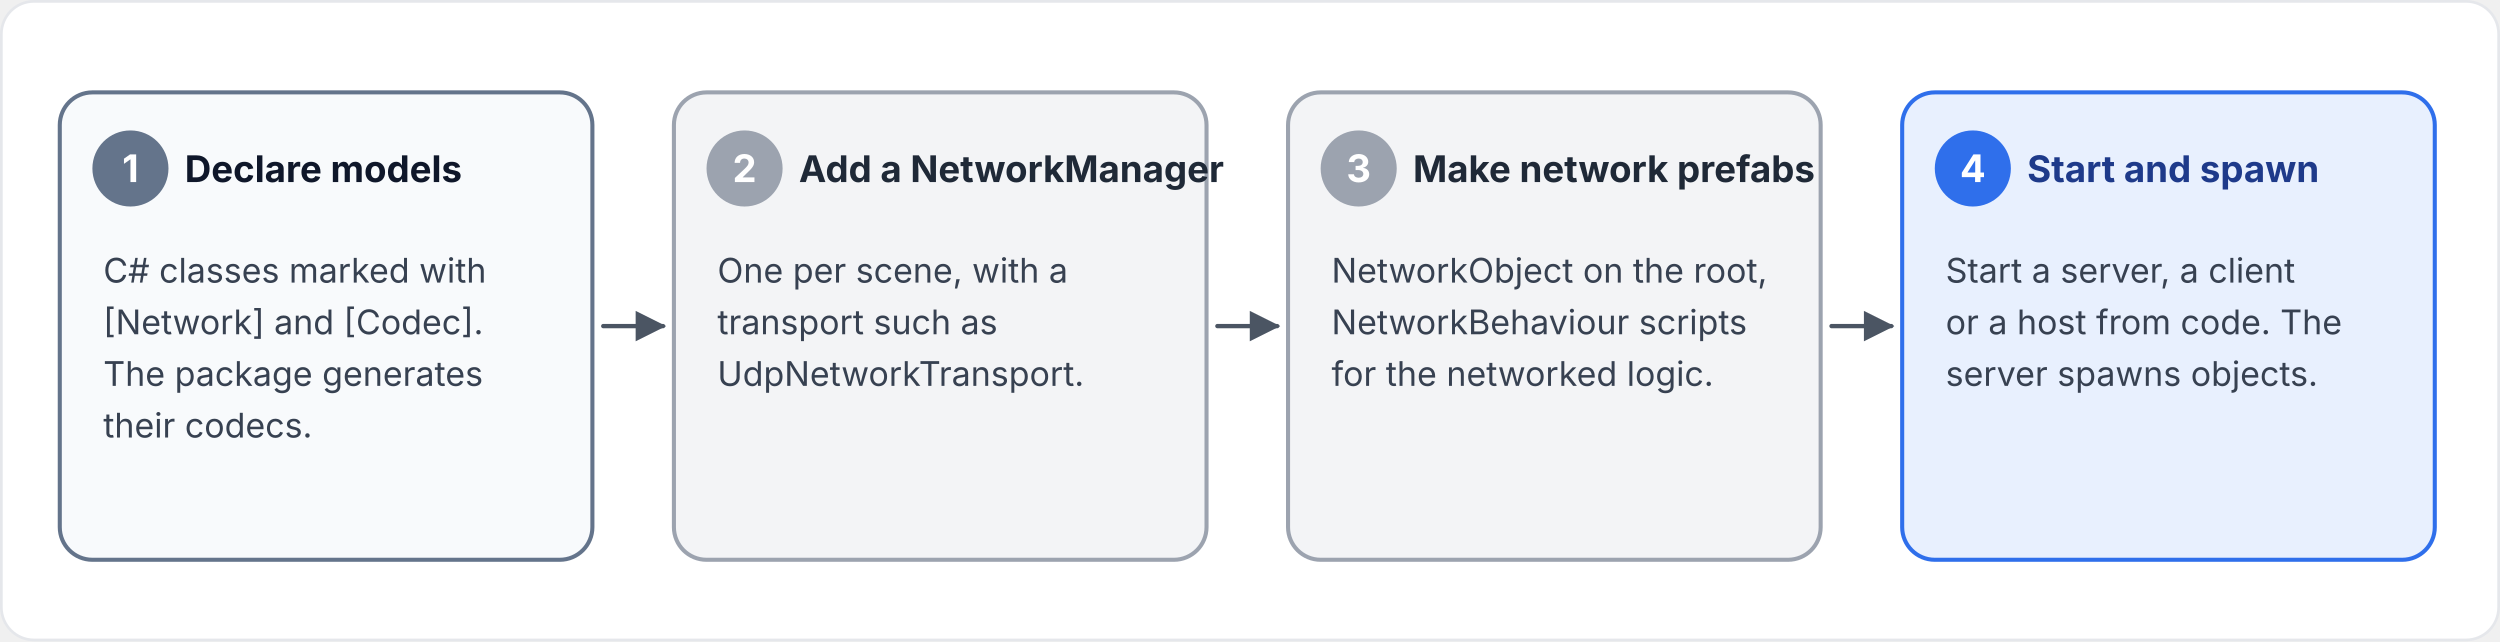
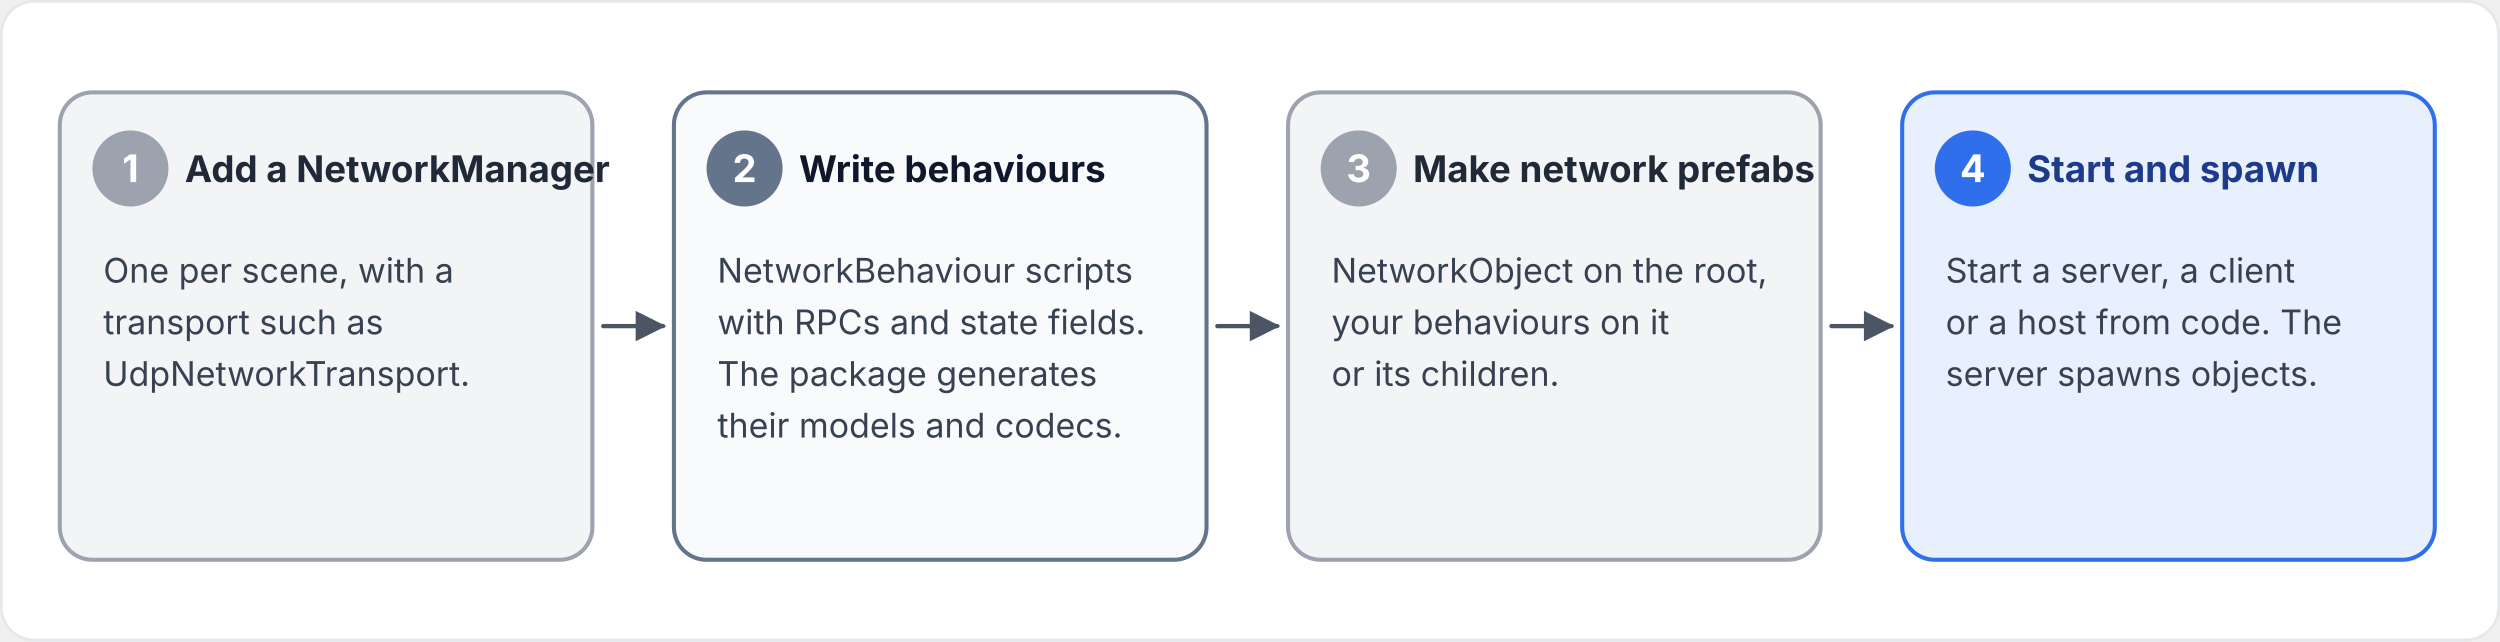
<svg xmlns="http://www.w3.org/2000/svg" width="920" height="236" viewBox="0 0 920 236" role="img" aria-label="The four steps a game takes to use the package">
  <defs>
    <marker id="arrow-4B5563" viewBox="0 0 10 10" refX="9" refY="5" markerWidth="7" markerHeight="7" orient="auto-start-reverse">
      <path d="M 0 0 L 10 5 L 0 10 z" fill="#4B5563" />
    </marker>
  </defs>
  <rect x="0.5" y="0.5" width="919" height="235" rx="12" fill="#FFFFFF" stroke="#E5E7EB" />
-   <rect x="22.0" y="34.0" width="196.0" height="172.0" rx="12" fill="#F8FAFC" stroke="#64748B" stroke-width="1.5" />
-   <circle cx="48.0" cy="62.0" r="14" fill="#64748B" />
+   <rect x="22.0" y="34.0" width="196.0" height="172.0" rx="12" fill="#F3F4F6" stroke="#9CA3AF" stroke-width="1.5" />
+   <circle cx="48.0" cy="62.0" r="14" fill="#9CA3AF" />
  <text x="48.0" y="67.0" font-family="Inter, 'Segoe UI', Roboto, 'Helvetica Neue', Arial, sans-serif" font-size="14" font-weight="700" fill="#FFFFFF" text-anchor="middle">1</text>
-   <text x="68.0" y="67.0" font-family="Inter, 'Segoe UI', Roboto, 'Helvetica Neue', Arial, sans-serif" font-size="13.5" font-weight="700" fill="#0F172A" text-anchor="start">Declare models</text>
-   <text x="38.0" y="104.0" font-family="Inter, 'Segoe UI', Roboto, 'Helvetica Neue', Arial, sans-serif" font-size="12.5" font-weight="400" fill="#374151" text-anchor="start">C# classes marked with</text>
-   <text x="38.0" y="123.0" font-family="Inter, 'Segoe UI', Roboto, 'Helvetica Neue', Arial, sans-serif" font-size="12.5" font-weight="400" fill="#374151" text-anchor="start">[Network] and [Codec].</text>
-   <text x="38.0" y="142.0" font-family="Inter, 'Segoe UI', Roboto, 'Helvetica Neue', Arial, sans-serif" font-size="12.5" font-weight="400" fill="#374151" text-anchor="start">The package generates</text>
-   <text x="38.0" y="161.0" font-family="Inter, 'Segoe UI', Roboto, 'Helvetica Neue', Arial, sans-serif" font-size="12.5" font-weight="400" fill="#374151" text-anchor="start">their codecs.</text>
+   <text x="68.0" y="67.0" font-family="Inter, 'Segoe UI', Roboto, 'Helvetica Neue', Arial, sans-serif" font-size="13.5" font-weight="700" fill="#1F2937" text-anchor="start">Add a NetworkManager</text>
+   <text x="38.0" y="104.0" font-family="Inter, 'Segoe UI', Roboto, 'Helvetica Neue', Arial, sans-serif" font-size="12.5" font-weight="400" fill="#374151" text-anchor="start">One per scene, with a</text>
+   <text x="38.0" y="123.0" font-family="Inter, 'Segoe UI', Roboto, 'Helvetica Neue', Arial, sans-serif" font-size="12.5" font-weight="400" fill="#374151" text-anchor="start">transport such as</text>
+   <text x="38.0" y="142.0" font-family="Inter, 'Segoe UI', Roboto, 'Helvetica Neue', Arial, sans-serif" font-size="12.5" font-weight="400" fill="#374151" text-anchor="start">UdpNetworkTransport.</text>
  <path d="M 222.0 120.0 L 244.0 120.0" fill="none" stroke="#4B5563" stroke-width="1.6" stroke-linejoin="round" stroke-linecap="round" marker-end="url(#arrow-4B5563)" />
-   <rect x="248.0" y="34.0" width="196.0" height="172.0" rx="12" fill="#F3F4F6" stroke="#9CA3AF" stroke-width="1.5" />
-   <circle cx="274.0" cy="62.0" r="14" fill="#9CA3AF" />
+   <rect x="248.0" y="34.0" width="196.0" height="172.0" rx="12" fill="#F8FAFC" stroke="#64748B" stroke-width="1.5" />
+   <circle cx="274.0" cy="62.0" r="14" fill="#64748B" />
  <text x="274.0" y="67.0" font-family="Inter, 'Segoe UI', Roboto, 'Helvetica Neue', Arial, sans-serif" font-size="14" font-weight="700" fill="#FFFFFF" text-anchor="middle">2</text>
-   <text x="294.0" y="67.0" font-family="Inter, 'Segoe UI', Roboto, 'Helvetica Neue', Arial, sans-serif" font-size="13.5" font-weight="700" fill="#1F2937" text-anchor="start">Add a NetworkManager</text>
-   <text x="264.0" y="104.0" font-family="Inter, 'Segoe UI', Roboto, 'Helvetica Neue', Arial, sans-serif" font-size="12.5" font-weight="400" fill="#374151" text-anchor="start">One per scene, with a</text>
-   <text x="264.0" y="123.0" font-family="Inter, 'Segoe UI', Roboto, 'Helvetica Neue', Arial, sans-serif" font-size="12.5" font-weight="400" fill="#374151" text-anchor="start">transport such as</text>
-   <text x="264.0" y="142.0" font-family="Inter, 'Segoe UI', Roboto, 'Helvetica Neue', Arial, sans-serif" font-size="12.5" font-weight="400" fill="#374151" text-anchor="start">UdpNetworkTransport.</text>
+   <text x="294.0" y="67.0" font-family="Inter, 'Segoe UI', Roboto, 'Helvetica Neue', Arial, sans-serif" font-size="13.5" font-weight="700" fill="#0F172A" text-anchor="start">Write behaviours</text>
+   <text x="264.0" y="104.0" font-family="Inter, 'Segoe UI', Roboto, 'Helvetica Neue', Arial, sans-serif" font-size="12.5" font-weight="400" fill="#374151" text-anchor="start">NetworkBehaviour scripts</text>
+   <text x="264.0" y="123.0" font-family="Inter, 'Segoe UI', Roboto, 'Helvetica Neue', Arial, sans-serif" font-size="12.5" font-weight="400" fill="#374151" text-anchor="start">with RPCs and state fields.</text>
+   <text x="264.0" y="142.0" font-family="Inter, 'Segoe UI', Roboto, 'Helvetica Neue', Arial, sans-serif" font-size="12.5" font-weight="400" fill="#374151" text-anchor="start">The package generates</text>
+   <text x="264.0" y="161.0" font-family="Inter, 'Segoe UI', Roboto, 'Helvetica Neue', Arial, sans-serif" font-size="12.5" font-weight="400" fill="#374151" text-anchor="start">their models and codecs.</text>
  <path d="M 448.0 120.0 L 470.0 120.0" fill="none" stroke="#4B5563" stroke-width="1.6" stroke-linejoin="round" stroke-linecap="round" marker-end="url(#arrow-4B5563)" />
  <rect x="474.0" y="34.0" width="196.0" height="172.0" rx="12" fill="#F3F4F6" stroke="#9CA3AF" stroke-width="1.5" />
  <circle cx="500.0" cy="62.0" r="14" fill="#9CA3AF" />
  <text x="500.0" y="67.0" font-family="Inter, 'Segoe UI', Roboto, 'Helvetica Neue', Arial, sans-serif" font-size="14" font-weight="700" fill="#FFFFFF" text-anchor="middle">3</text>
  <text x="520.0" y="67.0" font-family="Inter, 'Segoe UI', Roboto, 'Helvetica Neue', Arial, sans-serif" font-size="13.5" font-weight="700" fill="#1F2937" text-anchor="start">Make network prefabs</text>
  <text x="490.0" y="104.0" font-family="Inter, 'Segoe UI', Roboto, 'Helvetica Neue', Arial, sans-serif" font-size="12.5" font-weight="400" fill="#374151" text-anchor="start">NetworkObject on the root,</text>
-   <text x="490.0" y="123.0" font-family="Inter, 'Segoe UI', Roboto, 'Helvetica Neue', Arial, sans-serif" font-size="12.5" font-weight="400" fill="#374151" text-anchor="start">NetworkBehaviour scripts</text>
-   <text x="490.0" y="142.0" font-family="Inter, 'Segoe UI', Roboto, 'Helvetica Neue', Arial, sans-serif" font-size="12.5" font-weight="400" fill="#374151" text-anchor="start">for the networked logic.</text>
+   <text x="490.0" y="123.0" font-family="Inter, 'Segoe UI', Roboto, 'Helvetica Neue', Arial, sans-serif" font-size="12.5" font-weight="400" fill="#374151" text-anchor="start">your behaviours on it</text>
+   <text x="490.0" y="142.0" font-family="Inter, 'Segoe UI', Roboto, 'Helvetica Neue', Arial, sans-serif" font-size="12.5" font-weight="400" fill="#374151" text-anchor="start">or its children.</text>
  <path d="M 674.0 120.0 L 696.0 120.0" fill="none" stroke="#4B5563" stroke-width="1.6" stroke-linejoin="round" stroke-linecap="round" marker-end="url(#arrow-4B5563)" />
  <rect x="700.0" y="34.0" width="196.0" height="172.0" rx="12" fill="#E8F0FE" stroke="#2F6FEB" stroke-width="1.5" />
  <circle cx="726.0" cy="62.0" r="14" fill="#2F6FEB" />
  <text x="726.0" y="67.0" font-family="Inter, 'Segoe UI', Roboto, 'Helvetica Neue', Arial, sans-serif" font-size="14" font-weight="700" fill="#FFFFFF" text-anchor="middle">4</text>
  <text x="746.0" y="67.0" font-family="Inter, 'Segoe UI', Roboto, 'Helvetica Neue', Arial, sans-serif" font-size="13.5" font-weight="700" fill="#1E3A8A" text-anchor="start">Start and spawn</text>
  <text x="716.0" y="104.0" font-family="Inter, 'Segoe UI', Roboto, 'Helvetica Neue', Arial, sans-serif" font-size="12.5" font-weight="400" fill="#374151" text-anchor="start">Start a server, a client</text>
  <text x="716.0" y="123.0" font-family="Inter, 'Segoe UI', Roboto, 'Helvetica Neue', Arial, sans-serif" font-size="12.5" font-weight="400" fill="#374151" text-anchor="start">or a host from code. The</text>
  <text x="716.0" y="142.0" font-family="Inter, 'Segoe UI', Roboto, 'Helvetica Neue', Arial, sans-serif" font-size="12.5" font-weight="400" fill="#374151" text-anchor="start">server spawns objects.</text>
</svg>
